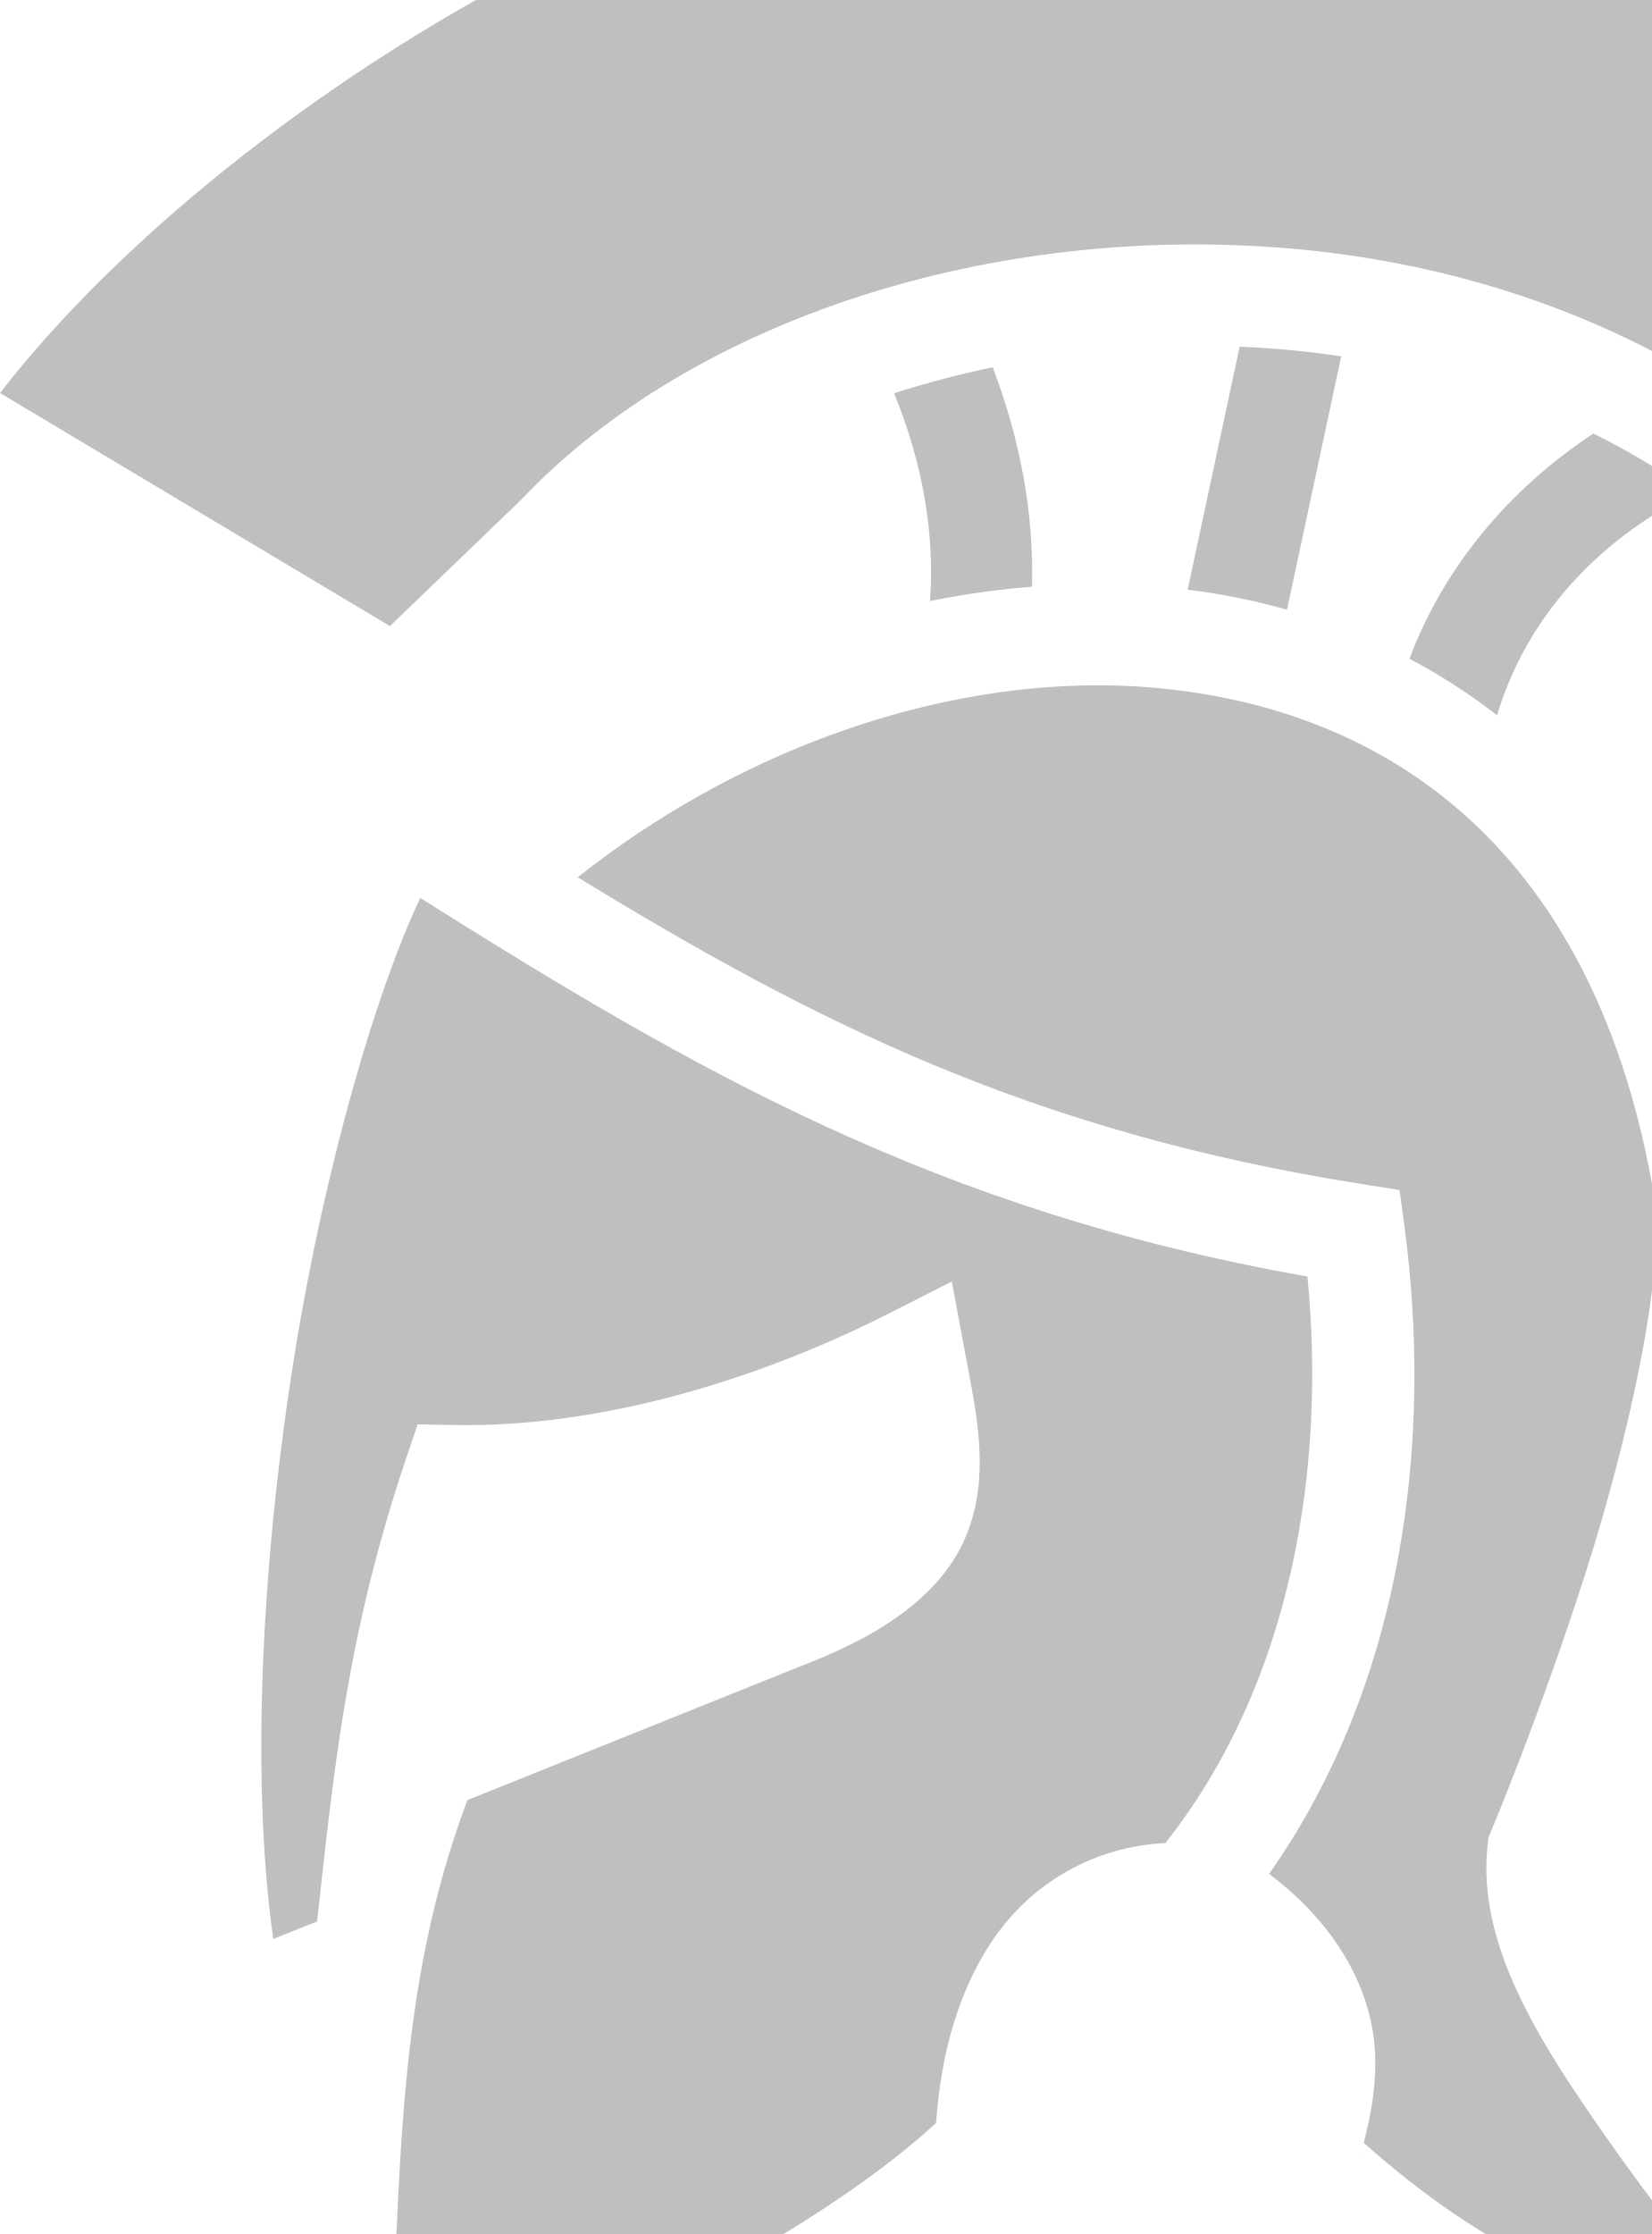
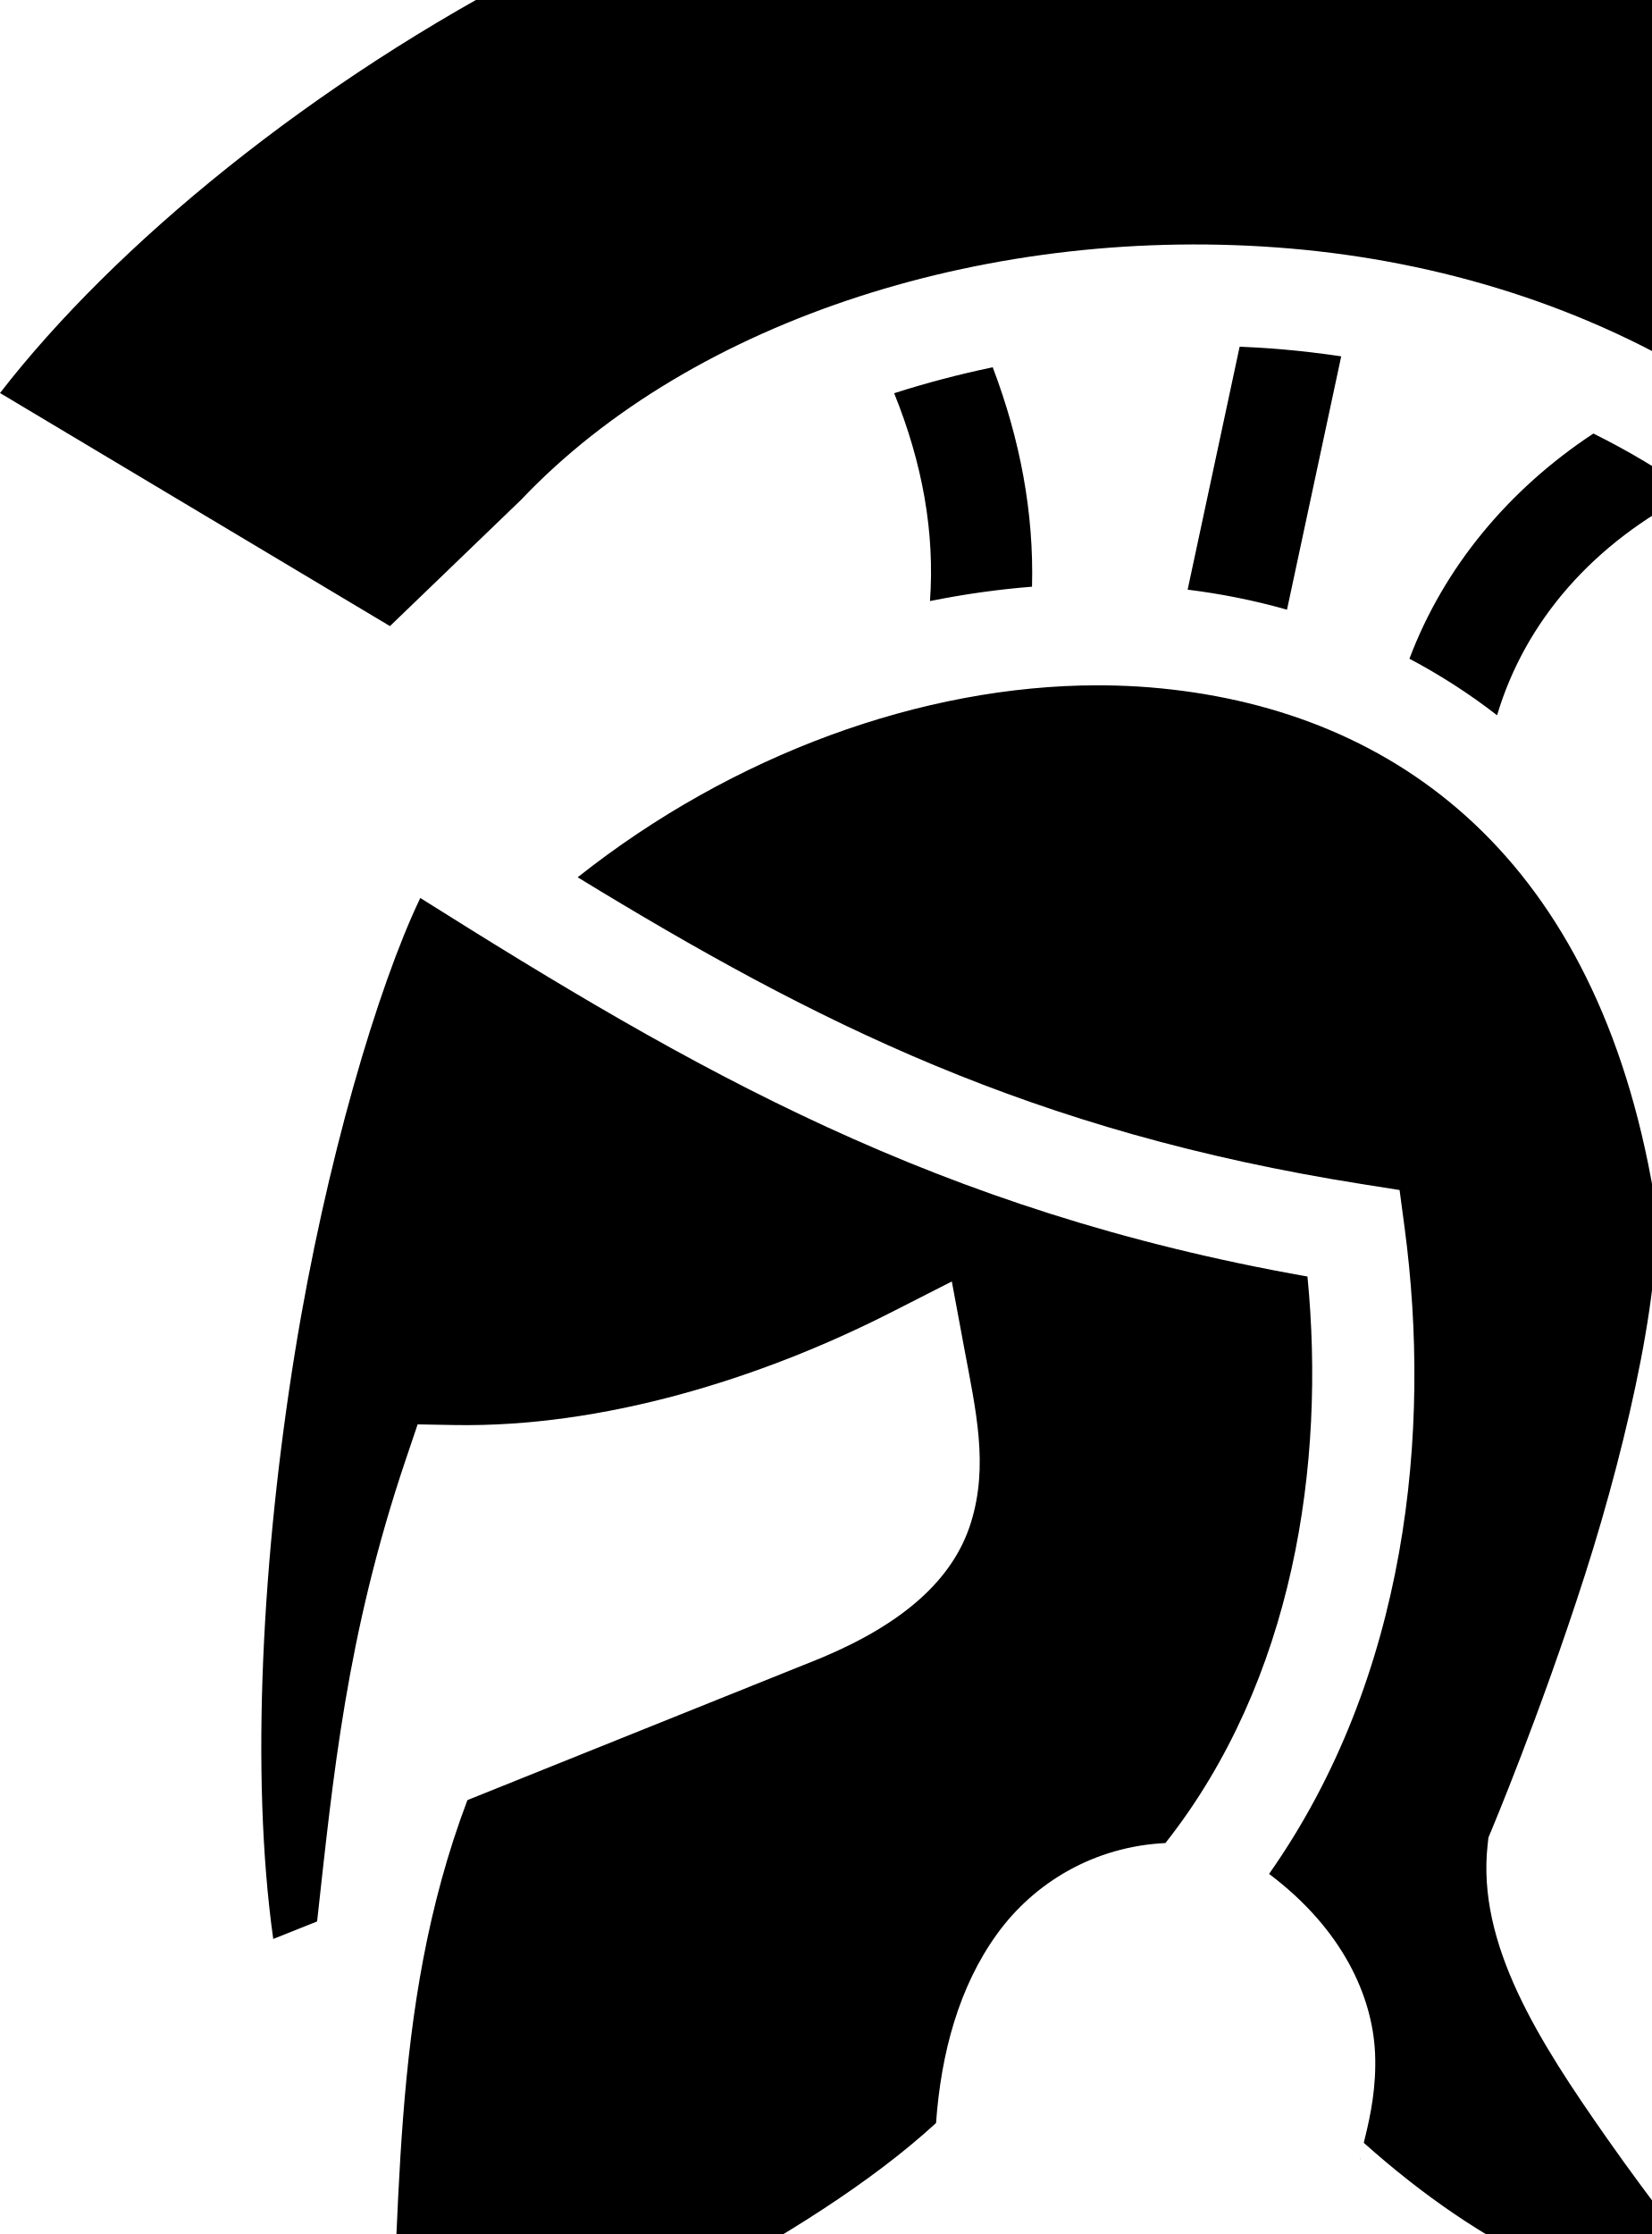
<svg xmlns="http://www.w3.org/2000/svg" width="207" height="280" viewBox="0 0 207 280" fill="none">
-   <path d="M149.114 -25.997C155.318 -25.944 161.429 -25.419 167.388 -24.371C200.246 -18.589 230.508 -5.945 252.956 12.306C275.404 30.556 290.064 54.143 292.707 82.787L292.709 82.816L292.712 82.844C298.677 141.936 264.904 190.179 246.405 210.737C242.728 214.826 241.419 220.299 241.794 225.433C242.168 230.567 243.94 235.643 246.451 240.817C251.473 251.164 259.653 261.992 268.354 272.134C278.206 283.619 287.677 293.058 295 300.049C289.916 299.194 284.579 296.97 278.998 293.45C268.65 286.923 258.137 276.209 249.284 264.358C240.43 252.506 233.185 239.505 228.954 228.723C226.838 223.331 225.487 218.48 224.991 214.831C224.497 211.184 225.116 208.921 225.241 208.712C236.069 190.587 247.304 172.062 253.96 152.982C260.616 133.902 262.572 113.84 254.012 94.267C236.208 53.557 198.941 34.33 161.705 31.145C124.57 27.97 86.911 39.878 65.324 62.641L48.883 78.473L4.68179e-07 49.259C14.357 30.723 39.168 10.283 67.932 -4.459C91.61 -16.594 117.837 -24.872 142.879 -25.894C144.967 -25.978 147.045 -26.014 149.114 -25.995V-25.997ZM65.324 62.641L65.365 62.6L65.146 62.821C65.205 62.759 65.266 62.701 65.323 62.64L65.324 62.641ZM155.396 43.456C157.138 43.527 158.879 43.628 160.619 43.778C163.133 43.992 165.638 44.292 168.129 44.662L161.333 76.416C157.268 75.263 153.105 74.427 148.878 73.905L155.395 43.455L155.396 43.456ZM124.444 46.032C127.879 55.081 129.618 64.289 129.369 73.534C125.11 73.872 120.838 74.474 116.579 75.335C117.192 66.748 115.657 58.126 112.089 49.285C116.084 48.003 120.217 46.916 124.444 46.032ZM199.739 54.338C204.053 56.471 208.209 58.945 212.171 61.757C199.783 68 191.207 77.792 187.667 89.649C184.183 86.944 180.506 84.589 176.681 82.56C181.002 71.108 189.088 61.366 199.739 54.338ZM137.528 85.894C138.344 85.892 139.157 85.904 139.968 85.927C141.856 85.981 143.729 86.097 145.581 86.281C175.222 89.222 200.151 107.596 207.326 149.73C208.877 158.845 204.295 179.895 198.682 197.392C193.069 214.888 186.94 229.456 186.94 229.456L186.585 230.3L186.484 231.212C185.1 243.681 192.914 255.845 201.456 268.026C207.129 276.118 213.054 283.597 218.376 290.371C201.435 289.42 185.932 281.929 170.958 268.571C171.046 268.219 171.078 268.071 171.179 267.657C171.791 265.126 172.559 261.531 172.37 257.316C172.055 250.284 168.365 241.848 159.087 234.867C176.435 210.197 179.485 179.387 176.07 153.837L175.445 149.153L170.768 148.413C129.323 141.869 102.126 128.118 72.414 109.955C91.871 94.542 115.611 85.924 137.529 85.893L137.528 85.894ZM52.686 112.55C86.866 134.047 117.314 151.766 163.898 159.994C166.194 183.528 162.185 210.601 146.092 231C137.193 231.43 129.671 235.915 124.984 242.401C120.221 248.99 117.963 257.308 117.339 266.09C100.901 281.183 72.892 293.58 48.332 306C50.57 278.214 48.541 252.223 58.594 225.616L102.951 207.794L102.995 207.775C113.098 203.536 119.464 198.059 121.709 190.847C123.953 183.637 122.326 176.782 120.87 168.964L119.317 160.615L111.736 164.473C95.214 172.884 75.46 178.928 56.999 178.608L52.353 178.526L50.868 182.92C43.391 205.065 41.754 222.8 39.75 240.827L34.253 243.02C31.341 222.324 32.904 194.635 36.979 169.459C40.835 145.637 47.369 123.649 52.686 112.549V112.55ZM170.513 270.425C170.52 270.738 170.447 270.746 170.506 270.453C170.507 270.448 170.513 270.43 170.513 270.425Z" fill="black" fill-opacity="0.25" />
+   <path d="M149.114 -25.997C155.318 -25.944 161.429 -25.419 167.388 -24.371C200.246 -18.589 230.508 -5.945 252.956 12.306C275.404 30.556 290.064 54.143 292.707 82.787L292.709 82.816L292.712 82.844C298.677 141.936 264.904 190.179 246.405 210.737C242.728 214.826 241.419 220.299 241.794 225.433C242.168 230.567 243.94 235.643 246.451 240.817C251.473 251.164 259.653 261.992 268.354 272.134C278.206 283.619 287.677 293.058 295 300.049C289.916 299.194 284.579 296.97 278.998 293.45C268.65 286.923 258.137 276.209 249.284 264.358C240.43 252.506 233.185 239.505 228.954 228.723C226.838 223.331 225.487 218.48 224.991 214.831C224.497 211.184 225.116 208.921 225.241 208.712C236.069 190.587 247.304 172.062 253.96 152.982C260.616 133.902 262.572 113.84 254.012 94.267C236.208 53.557 198.941 34.33 161.705 31.145C124.57 27.97 86.911 39.878 65.324 62.641L48.883 78.473L4.68179e-07 49.259C14.357 30.723 39.168 10.283 67.932 -4.459C91.61 -16.594 117.837 -24.872 142.879 -25.894C144.967 -25.978 147.045 -26.014 149.114 -25.995V-25.997ZM65.324 62.641L65.365 62.6L65.146 62.821C65.205 62.759 65.266 62.701 65.323 62.64L65.324 62.641ZM155.396 43.456C157.138 43.527 158.879 43.628 160.619 43.778C163.133 43.992 165.638 44.292 168.129 44.662L161.333 76.416C157.268 75.263 153.105 74.427 148.878 73.905L155.395 43.455L155.396 43.456ZM124.444 46.032C127.879 55.081 129.618 64.289 129.369 73.534C125.11 73.872 120.838 74.474 116.579 75.335C117.192 66.748 115.657 58.126 112.089 49.285C116.084 48.003 120.217 46.916 124.444 46.032ZM199.739 54.338C204.053 56.471 208.209 58.945 212.171 61.757C199.783 68 191.207 77.792 187.667 89.649C184.183 86.944 180.506 84.589 176.681 82.56C181.002 71.108 189.088 61.366 199.739 54.338ZM137.528 85.894C138.344 85.892 139.157 85.904 139.968 85.927C141.856 85.981 143.729 86.097 145.581 86.281C175.222 89.222 200.151 107.596 207.326 149.73C208.877 158.845 204.295 179.895 198.682 197.392C193.069 214.888 186.94 229.456 186.94 229.456L186.585 230.3L186.484 231.212C185.1 243.681 192.914 255.845 201.456 268.026C207.129 276.118 213.054 283.597 218.376 290.371C201.435 289.42 185.932 281.929 170.958 268.571C171.046 268.219 171.078 268.071 171.179 267.657C171.791 265.126 172.559 261.531 172.37 257.316C172.055 250.284 168.365 241.848 159.087 234.867C176.435 210.197 179.485 179.387 176.07 153.837L175.445 149.153L170.768 148.413C129.323 141.869 102.126 128.118 72.414 109.955C91.871 94.542 115.611 85.924 137.529 85.893L137.528 85.894ZM52.686 112.55C86.866 134.047 117.314 151.766 163.898 159.994C166.194 183.528 162.185 210.601 146.092 231C137.193 231.43 129.671 235.915 124.984 242.401C120.221 248.99 117.963 257.308 117.339 266.09C100.901 281.183 72.892 293.58 48.332 306C50.57 278.214 48.541 252.223 58.594 225.616L102.951 207.794L102.995 207.775C113.098 203.536 119.464 198.059 121.709 190.847C123.953 183.637 122.326 176.782 120.87 168.964L119.317 160.615L111.736 164.473C95.214 172.884 75.46 178.928 56.999 178.608L52.353 178.526L50.868 182.92C43.391 205.065 41.754 222.8 39.75 240.827L34.253 243.02C31.341 222.324 32.904 194.635 36.979 169.459C40.835 145.637 47.369 123.649 52.686 112.549V112.55ZM170.513 270.425C170.52 270.738 170.447 270.746 170.506 270.453C170.507 270.448 170.513 270.43 170.513 270.425Z" fill="black" fillOpacity="0.25" />
</svg>
